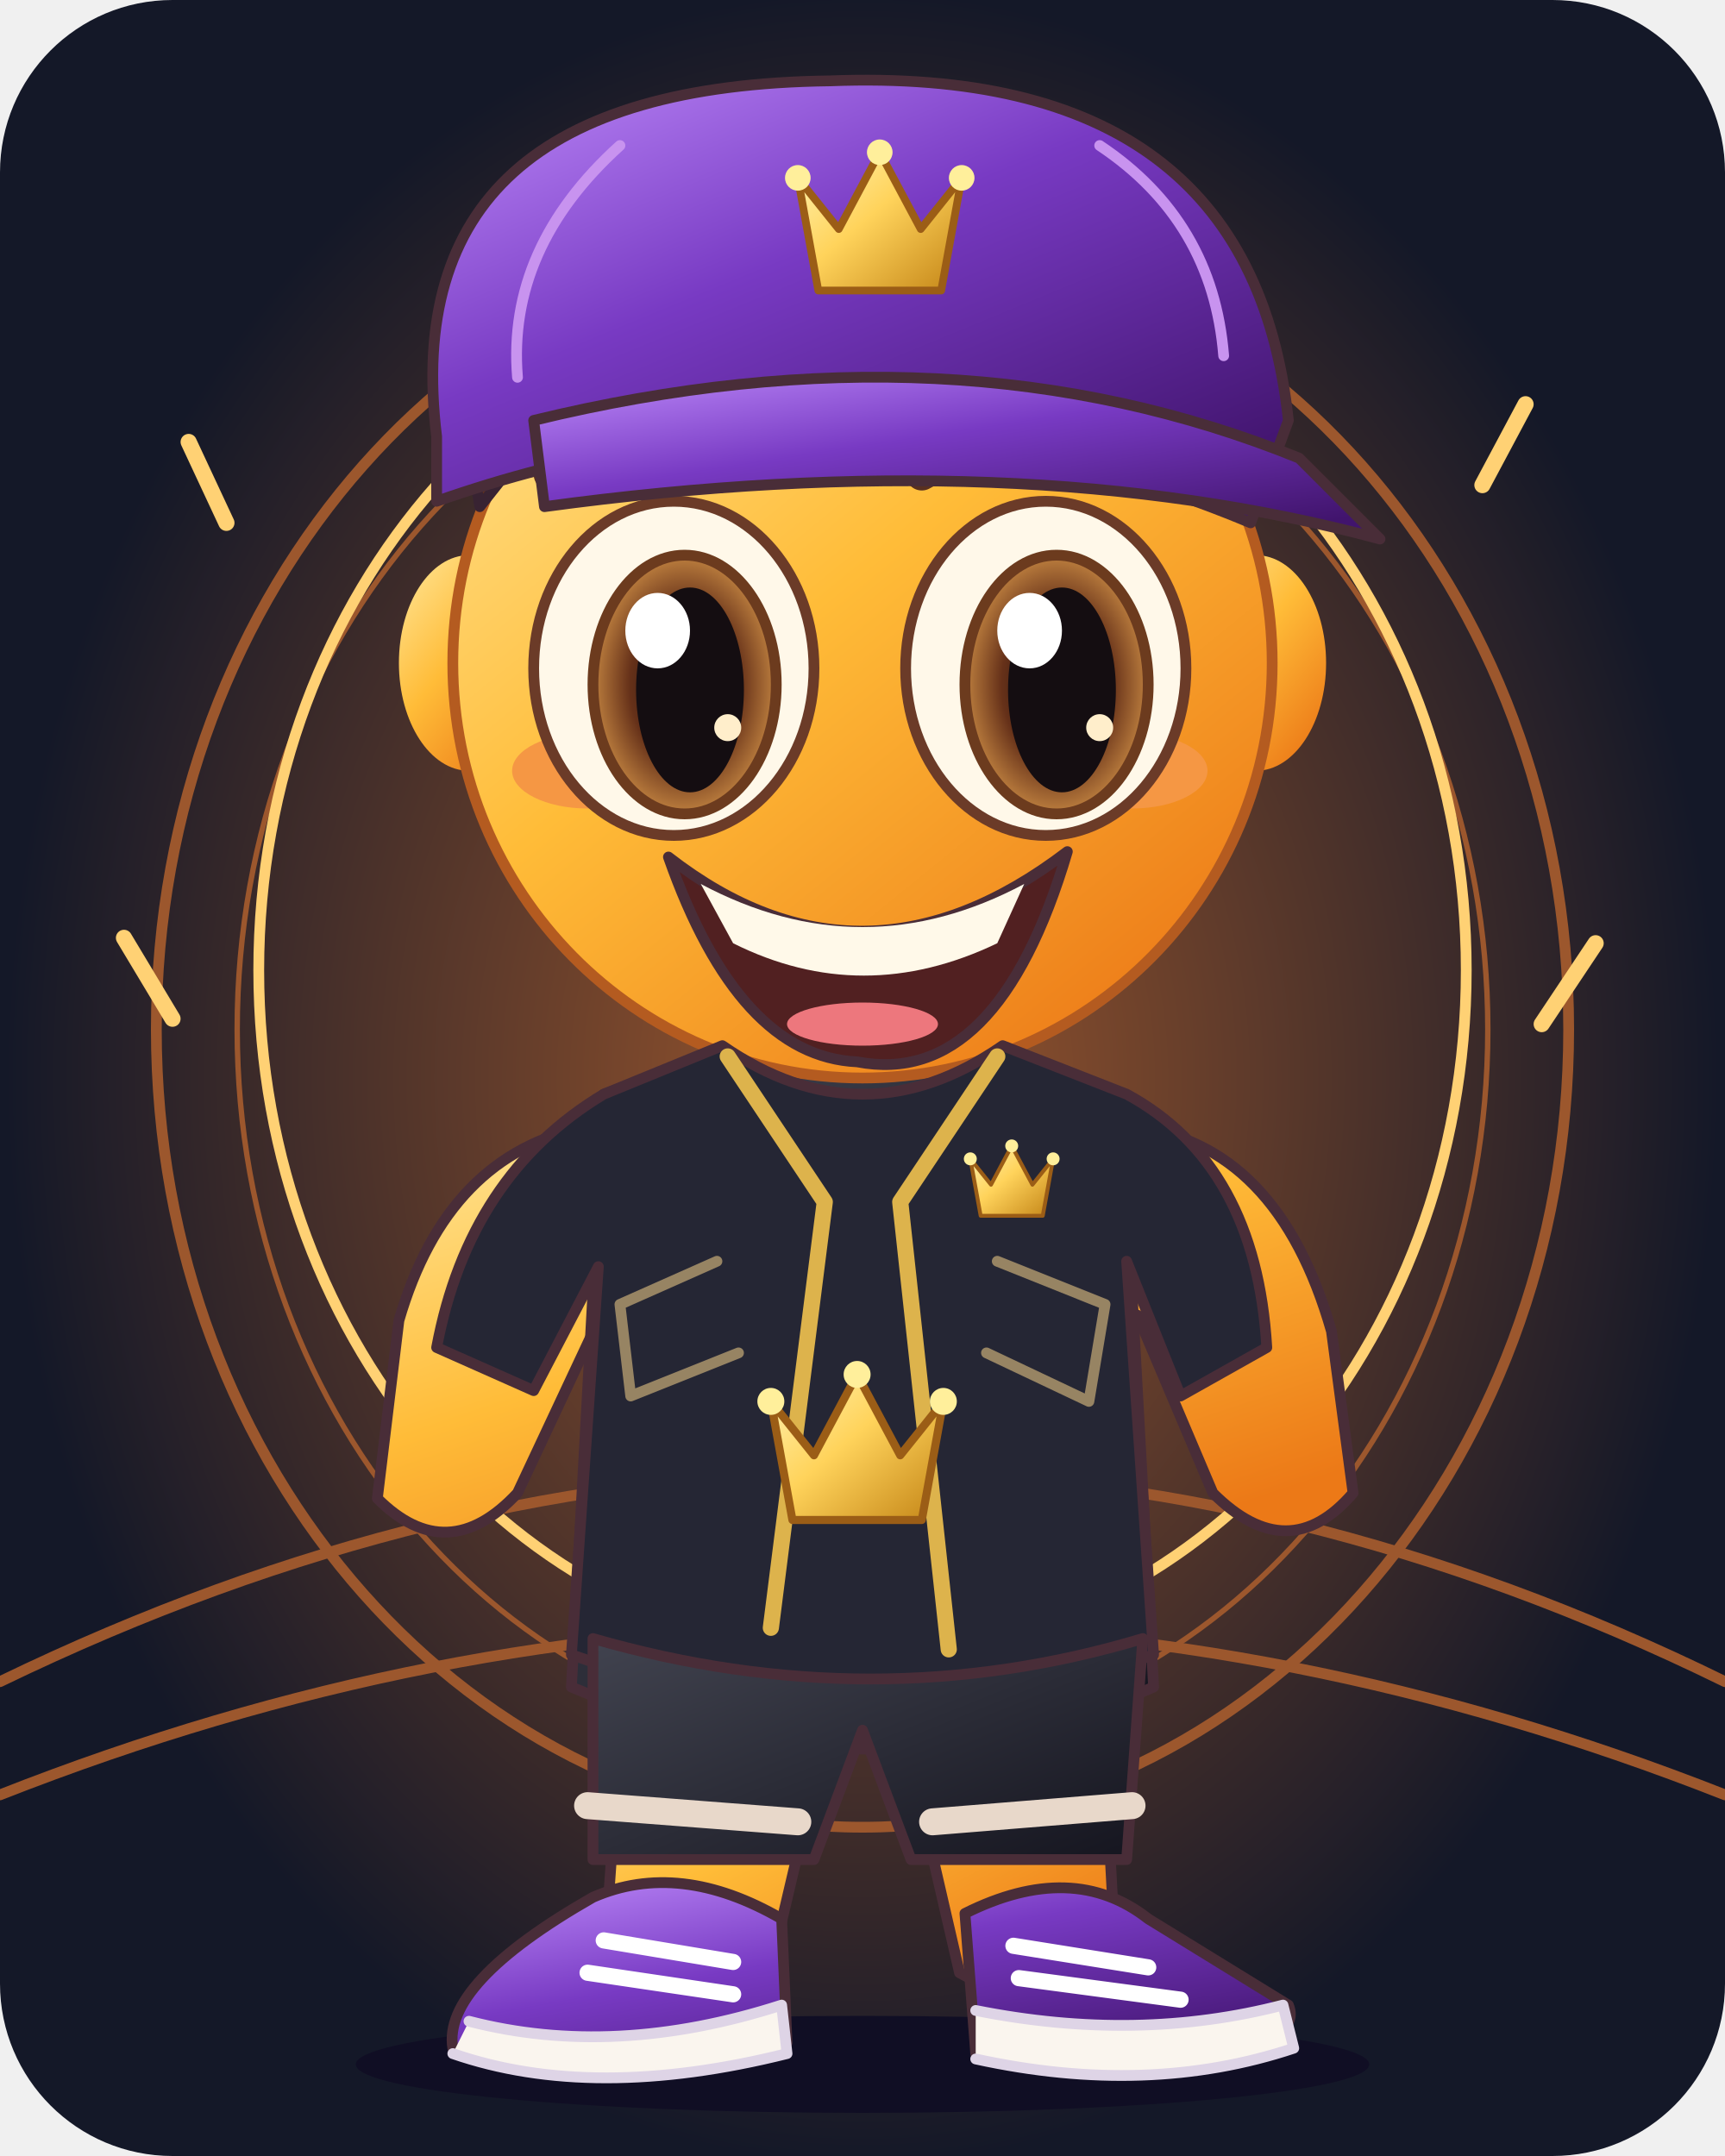
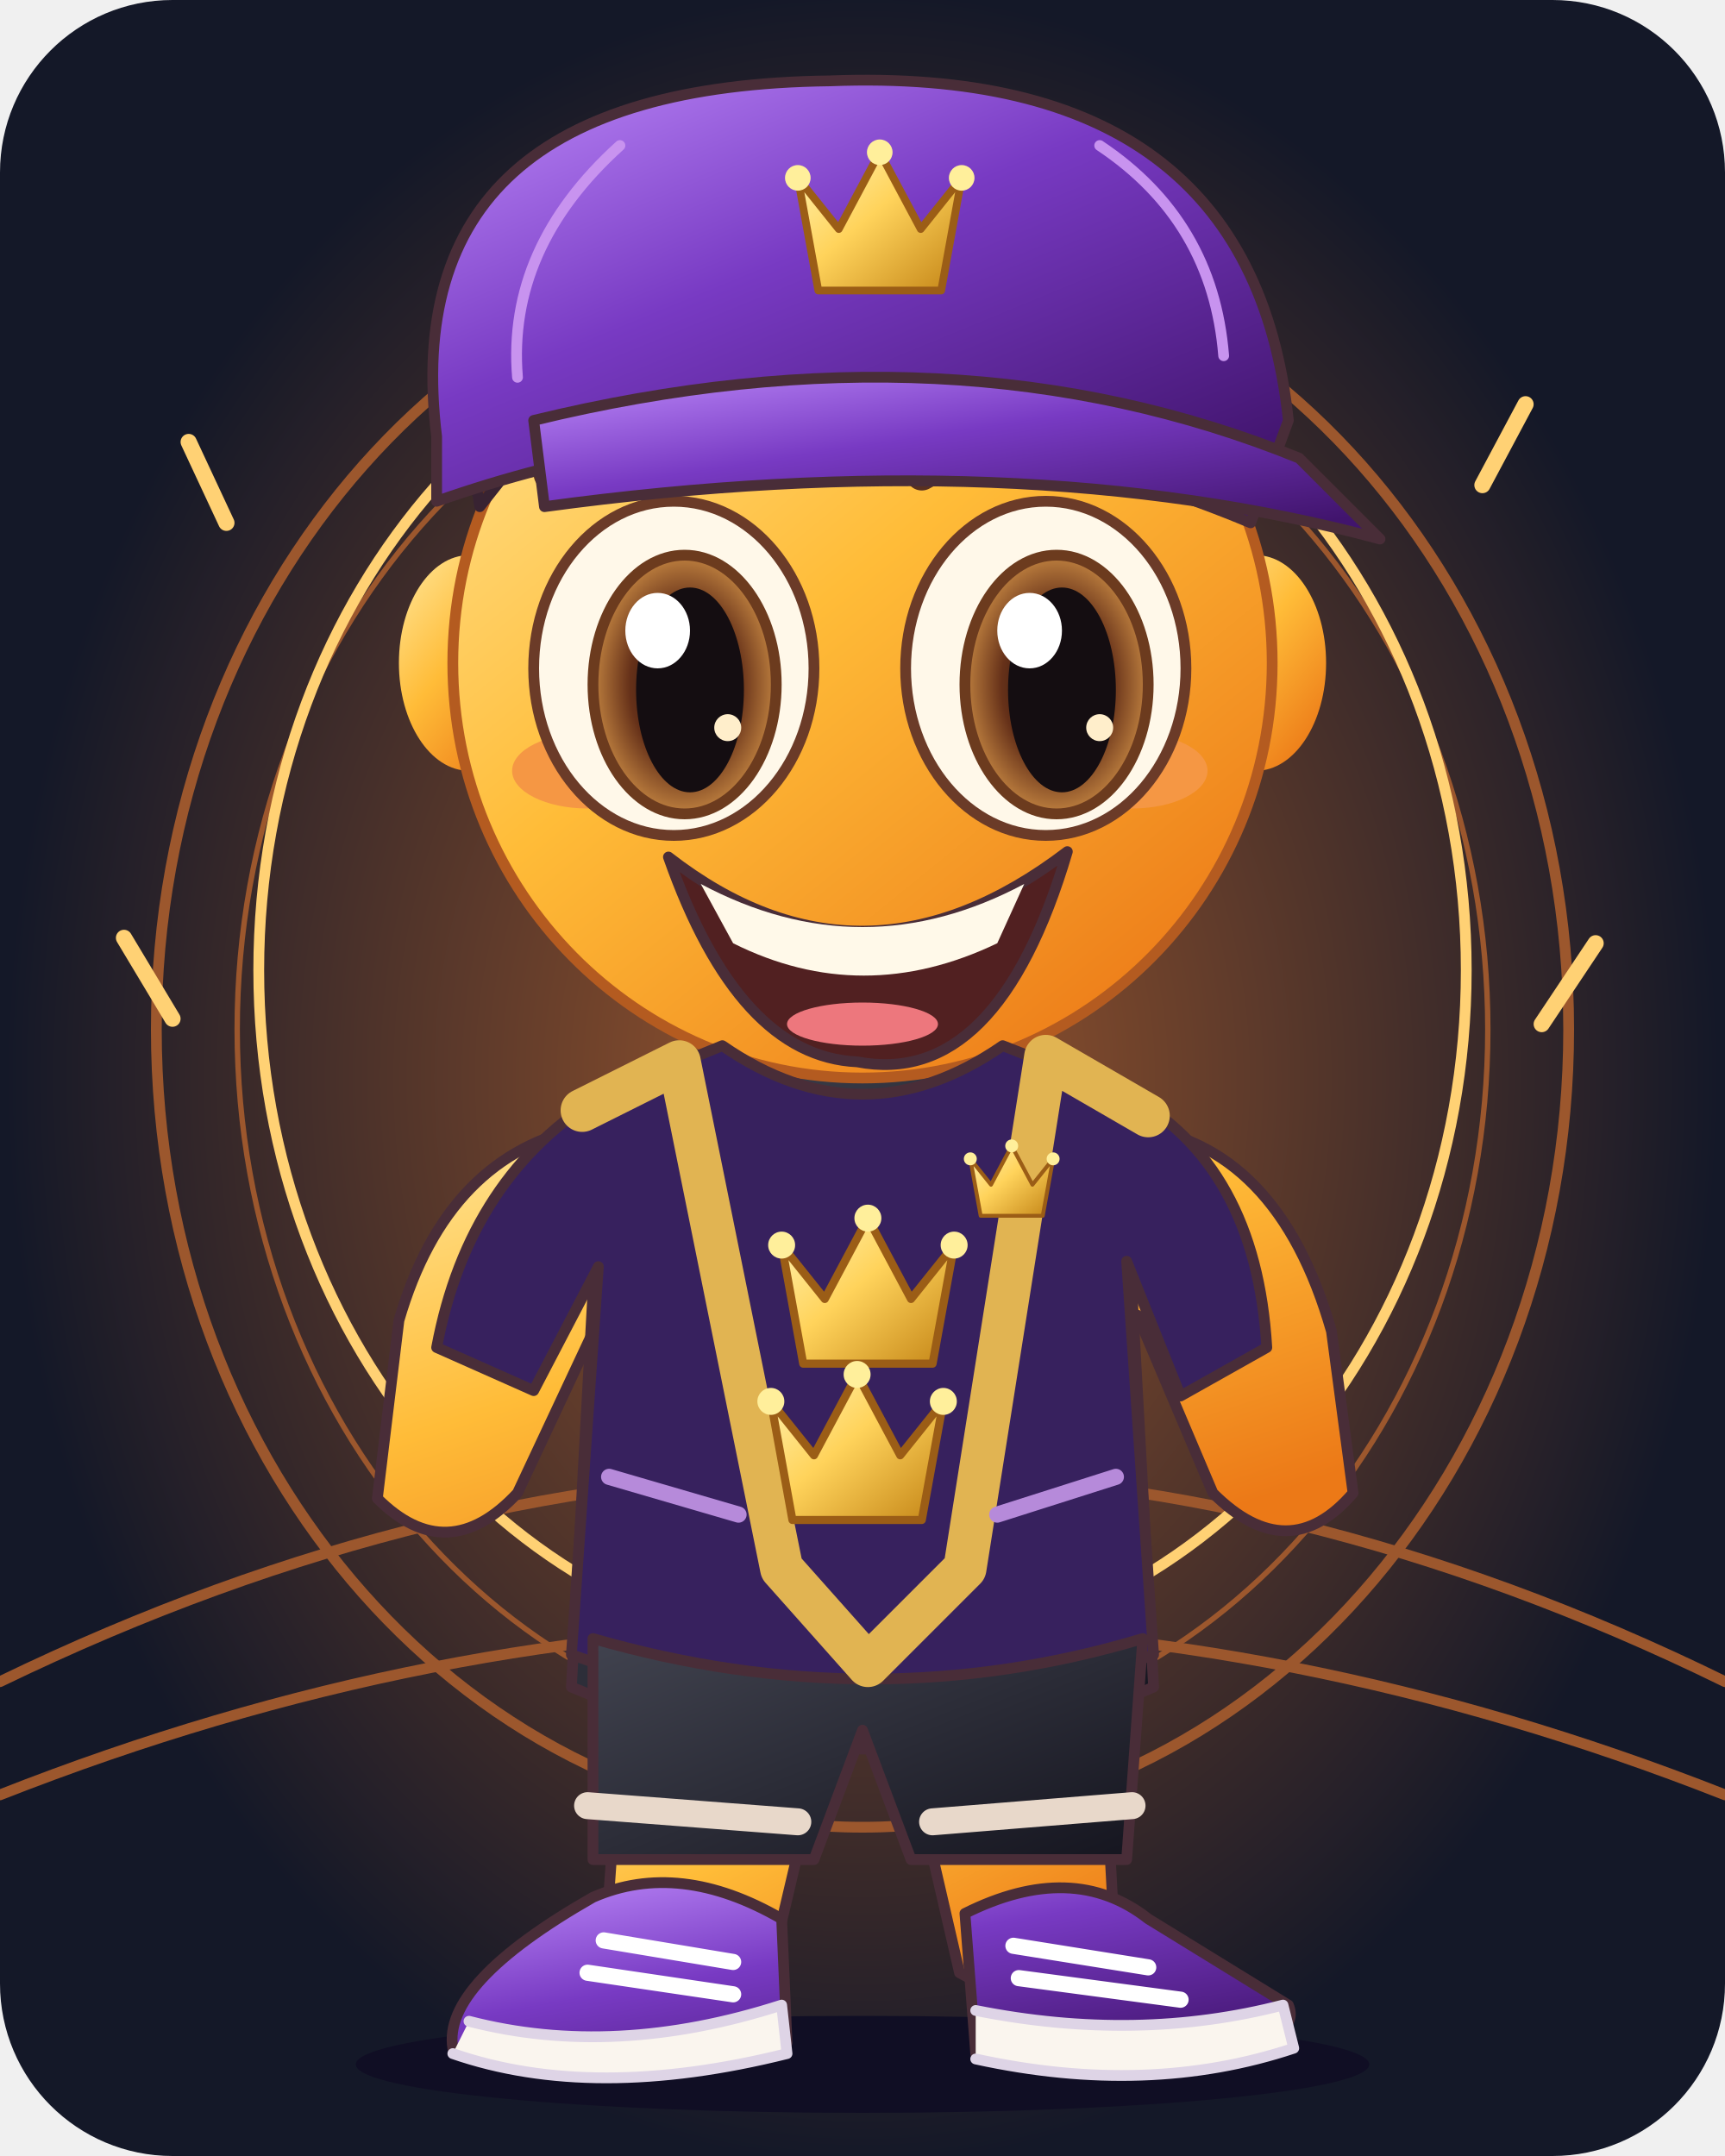
<svg xmlns="http://www.w3.org/2000/svg" width="320" height="400" viewBox="0 0 320 400">
  <defs>
    <linearGradient id="skin" x2=".8" y2="1">
      <stop stop-color="#ffe79a" />
      <stop offset=".48" stop-color="#ffbc38" />
      <stop offset="1" stop-color="#ec7917" />
    </linearGradient>
    <linearGradient id="purple" x2=".8" y2="1">
      <stop stop-color="#bd8afa" />
      <stop offset=".45" stop-color="#783ac3" />
      <stop offset="1" stop-color="#41146d" />
    </linearGradient>
    <linearGradient id="gold" x2="1" y2="1">
      <stop stop-color="#fff4b5" />
      <stop offset=".45" stop-color="#ffd35b" />
      <stop offset="1" stop-color="#c38416" />
    </linearGradient>
    <linearGradient id="dark" x2="1" y2="1">
      <stop stop-color="#41434f" />
      <stop offset="1" stop-color="#15151f" />
    </linearGradient>
    <radialGradient id="iris">
      <stop stop-color="#160d0c" />
      <stop offset=".6" stop-color="#663119" />
      <stop offset="1" stop-color="#be803f" />
    </radialGradient>
  </defs>
  <defs>
    <radialGradient id="bg">
      <stop stop-color="#9c572d" />
      <stop offset="1" stop-color="#141828" />
    </radialGradient>
  </defs>
  <rect x="0" y="0" width="320" height="400" rx="32" fill="url(#bg)" stroke="none" stroke-width="2" />
  <ellipse cx="160" cy="191" rx="131" ry="148" fill="none" stroke="#9c572d" stroke-width="2" />
  <ellipse cx="160" cy="191" rx="116" ry="132" fill="none" stroke="#9c572d" stroke-width="1" />
  <path d="M0 312 Q161 234 320 312 M0 333 Q160 270 320 333" fill="none" stroke="#9c572d" stroke-width="2" stroke-linecap="round" stroke-linejoin="round" />
  <ellipse cx="160" cy="180" rx="112" ry="127" fill="none" stroke="#ffd174" stroke-width="2" />
  <path d="M42 97 L35 82" fill="none" stroke="#ffd174" stroke-width="3" stroke-linecap="round" stroke-linejoin="round" />
  <path d="M275 90 L283 75" fill="none" stroke="#ffd174" stroke-width="3" stroke-linecap="round" stroke-linejoin="round" />
  <path d="M32 189 L23 174" fill="none" stroke="#ffd174" stroke-width="3" stroke-linecap="round" stroke-linejoin="round" />
  <path d="M286 190 L296 175" fill="none" stroke="#ffd174" stroke-width="3" stroke-linecap="round" stroke-linejoin="round" />
  <ellipse cx="160" cy="383" rx="94" ry="9" fill="#100e24" stroke="none" stroke-width="0" />
  <path d="M116 308 L112 365 Q127 375 143 365 L155 314 M166 314 L178 366 Q194 375 207 364 L204 308" fill="url(#skin)" stroke="#492d38" stroke-width="2" stroke-linecap="round" stroke-linejoin="round" />
  <path d="M110 352 Q126 345 145 356 L146 379 Q105 389 84 380 Q82 368 110 352 M179 355 Q199 345 213 356 L239 372 Q244 384 181 381 Z" fill="url(#purple)" stroke="#492d38" stroke-width="2" stroke-linecap="round" stroke-linejoin="round" />
  <path d="M87 375 Q114 382 145 372 L146 381 Q110 390 84 381 M181 373 Q211 379 238 372 L240 380 Q213 389 181 382" fill="#faf5ee" stroke="#ded4e6" stroke-width="2" stroke-linecap="round" stroke-linejoin="round" />
  <path d="M112 360 L136 364 M109 366 L136 370 M188 361 L213 365 M189 367 L219 371" fill="none" stroke="#fff" stroke-width="3" stroke-linecap="round" stroke-linejoin="round" />
  <path d="M109 209 Q83 214 74 245 L70 278 Q83 291 96 277 L111 245 M210 209 Q237 212 247 247 L251 277 Q239 291 225 277 L211 244" fill="url(#skin)" stroke="#492d38" stroke-width="2" stroke-linecap="round" stroke-linejoin="round" />
  <path d="M112 203 Q160 185 208 203 L214 313 Q161 336 106 313 Z" fill="url(#dark)" stroke="#492d38" stroke-width="2" stroke-linecap="round" stroke-linejoin="round" />
  <ellipse cx="87" cy="123" rx="13" ry="20" fill="url(#skin)" stroke="none" stroke-width="2" />
  <ellipse cx="233" cy="123" rx="13" ry="20" fill="url(#skin)" stroke="none" stroke-width="2" />
  <ellipse cx="160" cy="123" rx="76" ry="77" fill="url(#skin)" stroke="#b45b20" stroke-width="2" />
  <ellipse cx="128" cy="78" rx="28" ry="13" fill="#ffe7a2" stroke="none" stroke-width="2" />
  <ellipse cx="109" cy="143" rx="14" ry="7" fill="#f59744" stroke="none" stroke-width="2" />
  <ellipse cx="210" cy="143" rx="14" ry="7" fill="#f59744" stroke="none" stroke-width="2" />
-   <path d="M112 203 L134 194 Q160 212 186 194 L209 203 Q233 216 235 250 L219 259 L209 234 L214 307 Q160 326 106 307 L111 235 L99 258 L81 250 Q87 218 112 203 Z" fill="#252634" stroke="#492d38" stroke-width="2" stroke-linecap="round" stroke-linejoin="round" />
+   <path d="M112 203 L134 194 Q160 212 186 194 L209 203 Q233 216 235 250 L219 259 L209 234 L214 307 Q160 326 106 307 L111 235 L99 258 L81 250 Q87 218 112 203 Z" fill="#37215e" stroke="#492d38" stroke-width="2" stroke-linecap="round" stroke-linejoin="round" />
  <path d="M110 304 Q162 319 212 304 L209 345 L169 345 L160 321 L151 345 L110 345 Z" fill="url(#dark)" stroke="#492d38" stroke-width="2" stroke-linecap="round" stroke-linejoin="round" />
  <path d="M109 335 L148 338 M173 338 L210 335" fill="none" stroke="#e8d8ca" stroke-width="5" stroke-linecap="round" stroke-linejoin="round" />
-   <path d="M135 196 L153 223 L143 302 M185 196 L167 223 L176 306" fill="none" stroke="#ddb34c" stroke-width="3" stroke-linecap="round" stroke-linejoin="round" />
-   <path d="M133 234 L115 242 L117 259 L137 251 M185 234 L205 242 L202 260 L183 251" fill="none" stroke="#978463" stroke-width="2" stroke-linecap="round" stroke-linejoin="round" />
+   <path d="M108 206 L126 197 L145 291 L161 309 L179 291 L194 196 L213 207" fill="none" stroke="#e1b452" stroke-width="8" stroke-linecap="round" stroke-linejoin="round" />
+   <g transform="translate(145 231) scale(1.0)">
+     <path d="M0 0 L8 10 L16 -5 L24 10 L32 0 L28 22 L4 22 Z" fill="url(#gold)" stroke="#9b5d16" stroke-width="1.5" stroke-linecap="round" stroke-linejoin="round" />
+     <ellipse cx="0" cy="0" rx="2.5" ry="2.5" fill="#ffef9b" stroke="none" stroke-width="2" />
+     <ellipse cx="16" cy="-5" rx="2.5" ry="2.5" fill="#ffef9b" stroke="none" stroke-width="2" />
+     <ellipse cx="32" cy="0" rx="2.5" ry="2.5" fill="#ffef9b" stroke="none" stroke-width="2" />
+   </g>
+   <path d="M113 274 L137 281 M185 281 L207 274" fill="none" stroke="#b68ada" stroke-width="3" stroke-linecap="round" stroke-linejoin="round" />
  <g transform="translate(180 215) scale(0.48)">
    <path d="M0 0 L8 10 L16 -5 L24 10 L32 0 L28 22 L4 22 Z" fill="url(#gold)" stroke="#9b5d16" stroke-width="1.5" stroke-linecap="round" stroke-linejoin="round" />
    <ellipse cx="0" cy="0" rx="2.5" ry="2.5" fill="#ffef9b" stroke="none" stroke-width="2" />
    <ellipse cx="16" cy="-5" rx="2.5" ry="2.5" fill="#ffef9b" stroke="none" stroke-width="2" />
    <ellipse cx="32" cy="0" rx="2.5" ry="2.5" fill="#ffef9b" stroke="none" stroke-width="2" />
  </g>
  <g transform="translate(143 260) scale(1.0)">
    <path d="M0 0 L8 10 L16 -5 L24 10 L32 0 L28 22 L4 22 Z" fill="url(#gold)" stroke="#9b5d16" stroke-width="1.5" stroke-linecap="round" stroke-linejoin="round" />
    <ellipse cx="0" cy="0" rx="2.5" ry="2.5" fill="#ffef9b" stroke="none" stroke-width="2" />
    <ellipse cx="16" cy="-5" rx="2.5" ry="2.5" fill="#ffef9b" stroke="none" stroke-width="2" />
    <ellipse cx="32" cy="0" rx="2.5" ry="2.5" fill="#ffef9b" stroke="none" stroke-width="2" />
  </g>
  <path d="M89 94 Q80 44 119 38 L129 27 L146 38 L164 24 L178 38 L201 29 Q238 44 232 95 L208 70 Q182 91 154 65 Q122 90 108 70 Z" fill="#5c3021" stroke="#382332" stroke-width="2" stroke-linecap="round" stroke-linejoin="round" />
  <path d="M120 53 L136 43 M155 48 L168 37" fill="none" stroke="#bc7851" stroke-width="3" stroke-linecap="round" stroke-linejoin="round" />
  <path d="M124 159 Q160 187 198 158 Q185 202 159 197 Q137 196 124 159" fill="#512021" stroke="#492d38" stroke-width="2" stroke-linecap="round" stroke-linejoin="round" />
  <path d="M130 164 Q160 180 190 164 L185 175 Q160 187 136 175" fill="#fff9e9" stroke="none" stroke-width="2" stroke-linecap="round" stroke-linejoin="round" />
  <ellipse cx="160" cy="190" rx="14" ry="4" fill="#ed777d" stroke="none" stroke-width="2" />
  <ellipse cx="125" cy="124" rx="26" ry="31" fill="#fff8e9" stroke="#6b3b28" stroke-width="2" />
  <ellipse cx="127" cy="127" rx="17" ry="24" fill="url(#iris)" stroke="#6c3b1e" stroke-width="2" />
  <ellipse cx="128" cy="128" rx="10" ry="19" fill="#140d11" stroke="none" stroke-width="2" />
  <ellipse cx="122" cy="117" rx="6" ry="7" fill="#fff" stroke="none" stroke-width="2" />
  <ellipse cx="135" cy="135" rx="2.5" ry="2.5" fill="#ffeecb" stroke="none" stroke-width="2" />
  <path d="M102 88 Q125 75 145 87" fill="none" stroke="#583021" stroke-width="6" stroke-linecap="round" stroke-linejoin="round" />
  <ellipse cx="194" cy="124" rx="26" ry="31" fill="#fff8e9" stroke="#6b3b28" stroke-width="2" />
  <ellipse cx="196" cy="127" rx="17" ry="24" fill="url(#iris)" stroke="#6c3b1e" stroke-width="2" />
  <ellipse cx="197" cy="128" rx="10" ry="19" fill="#140d11" stroke="none" stroke-width="2" />
  <ellipse cx="191" cy="117" rx="6" ry="7" fill="#fff" stroke="none" stroke-width="2" />
  <ellipse cx="204" cy="135" rx="2.5" ry="2.5" fill="#ffeecb" stroke="none" stroke-width="2" />
  <path d="M171 88 Q194 75 214 87" fill="none" stroke="#583021" stroke-width="6" stroke-linecap="round" stroke-linejoin="round" />
  <path d="M81 81 Q73 16 154 15 Q232 12 239 78 L232 97 Q158 66 81 93 Z" fill="url(#purple)" stroke="#492d38" stroke-width="2" stroke-linecap="round" stroke-linejoin="round" />
  <path d="M99 78 Q177 59 241 85 L256 100 Q189 82 101 94 Z" fill="url(#purple)" stroke="#492d38" stroke-width="2" stroke-linecap="round" stroke-linejoin="round" />
  <g transform="translate(148 33) scale(0.95)">
    <path d="M0 0 L8 10 L16 -5 L24 10 L32 0 L28 22 L4 22 Z" fill="url(#gold)" stroke="#9b5d16" stroke-width="1.5" stroke-linecap="round" stroke-linejoin="round" />
    <ellipse cx="0" cy="0" rx="2.5" ry="2.5" fill="#ffef9b" stroke="none" stroke-width="2" />
    <ellipse cx="16" cy="-5" rx="2.5" ry="2.5" fill="#ffef9b" stroke="none" stroke-width="2" />
    <ellipse cx="32" cy="0" rx="2.5" ry="2.5" fill="#ffef9b" stroke="none" stroke-width="2" />
  </g>
  <path d="M115 27 Q94 46 96 70 M204 27 Q225 41 227 66" fill="none" stroke="#c893ef" stroke-width="2" stroke-linecap="round" stroke-linejoin="round" />
</svg>
